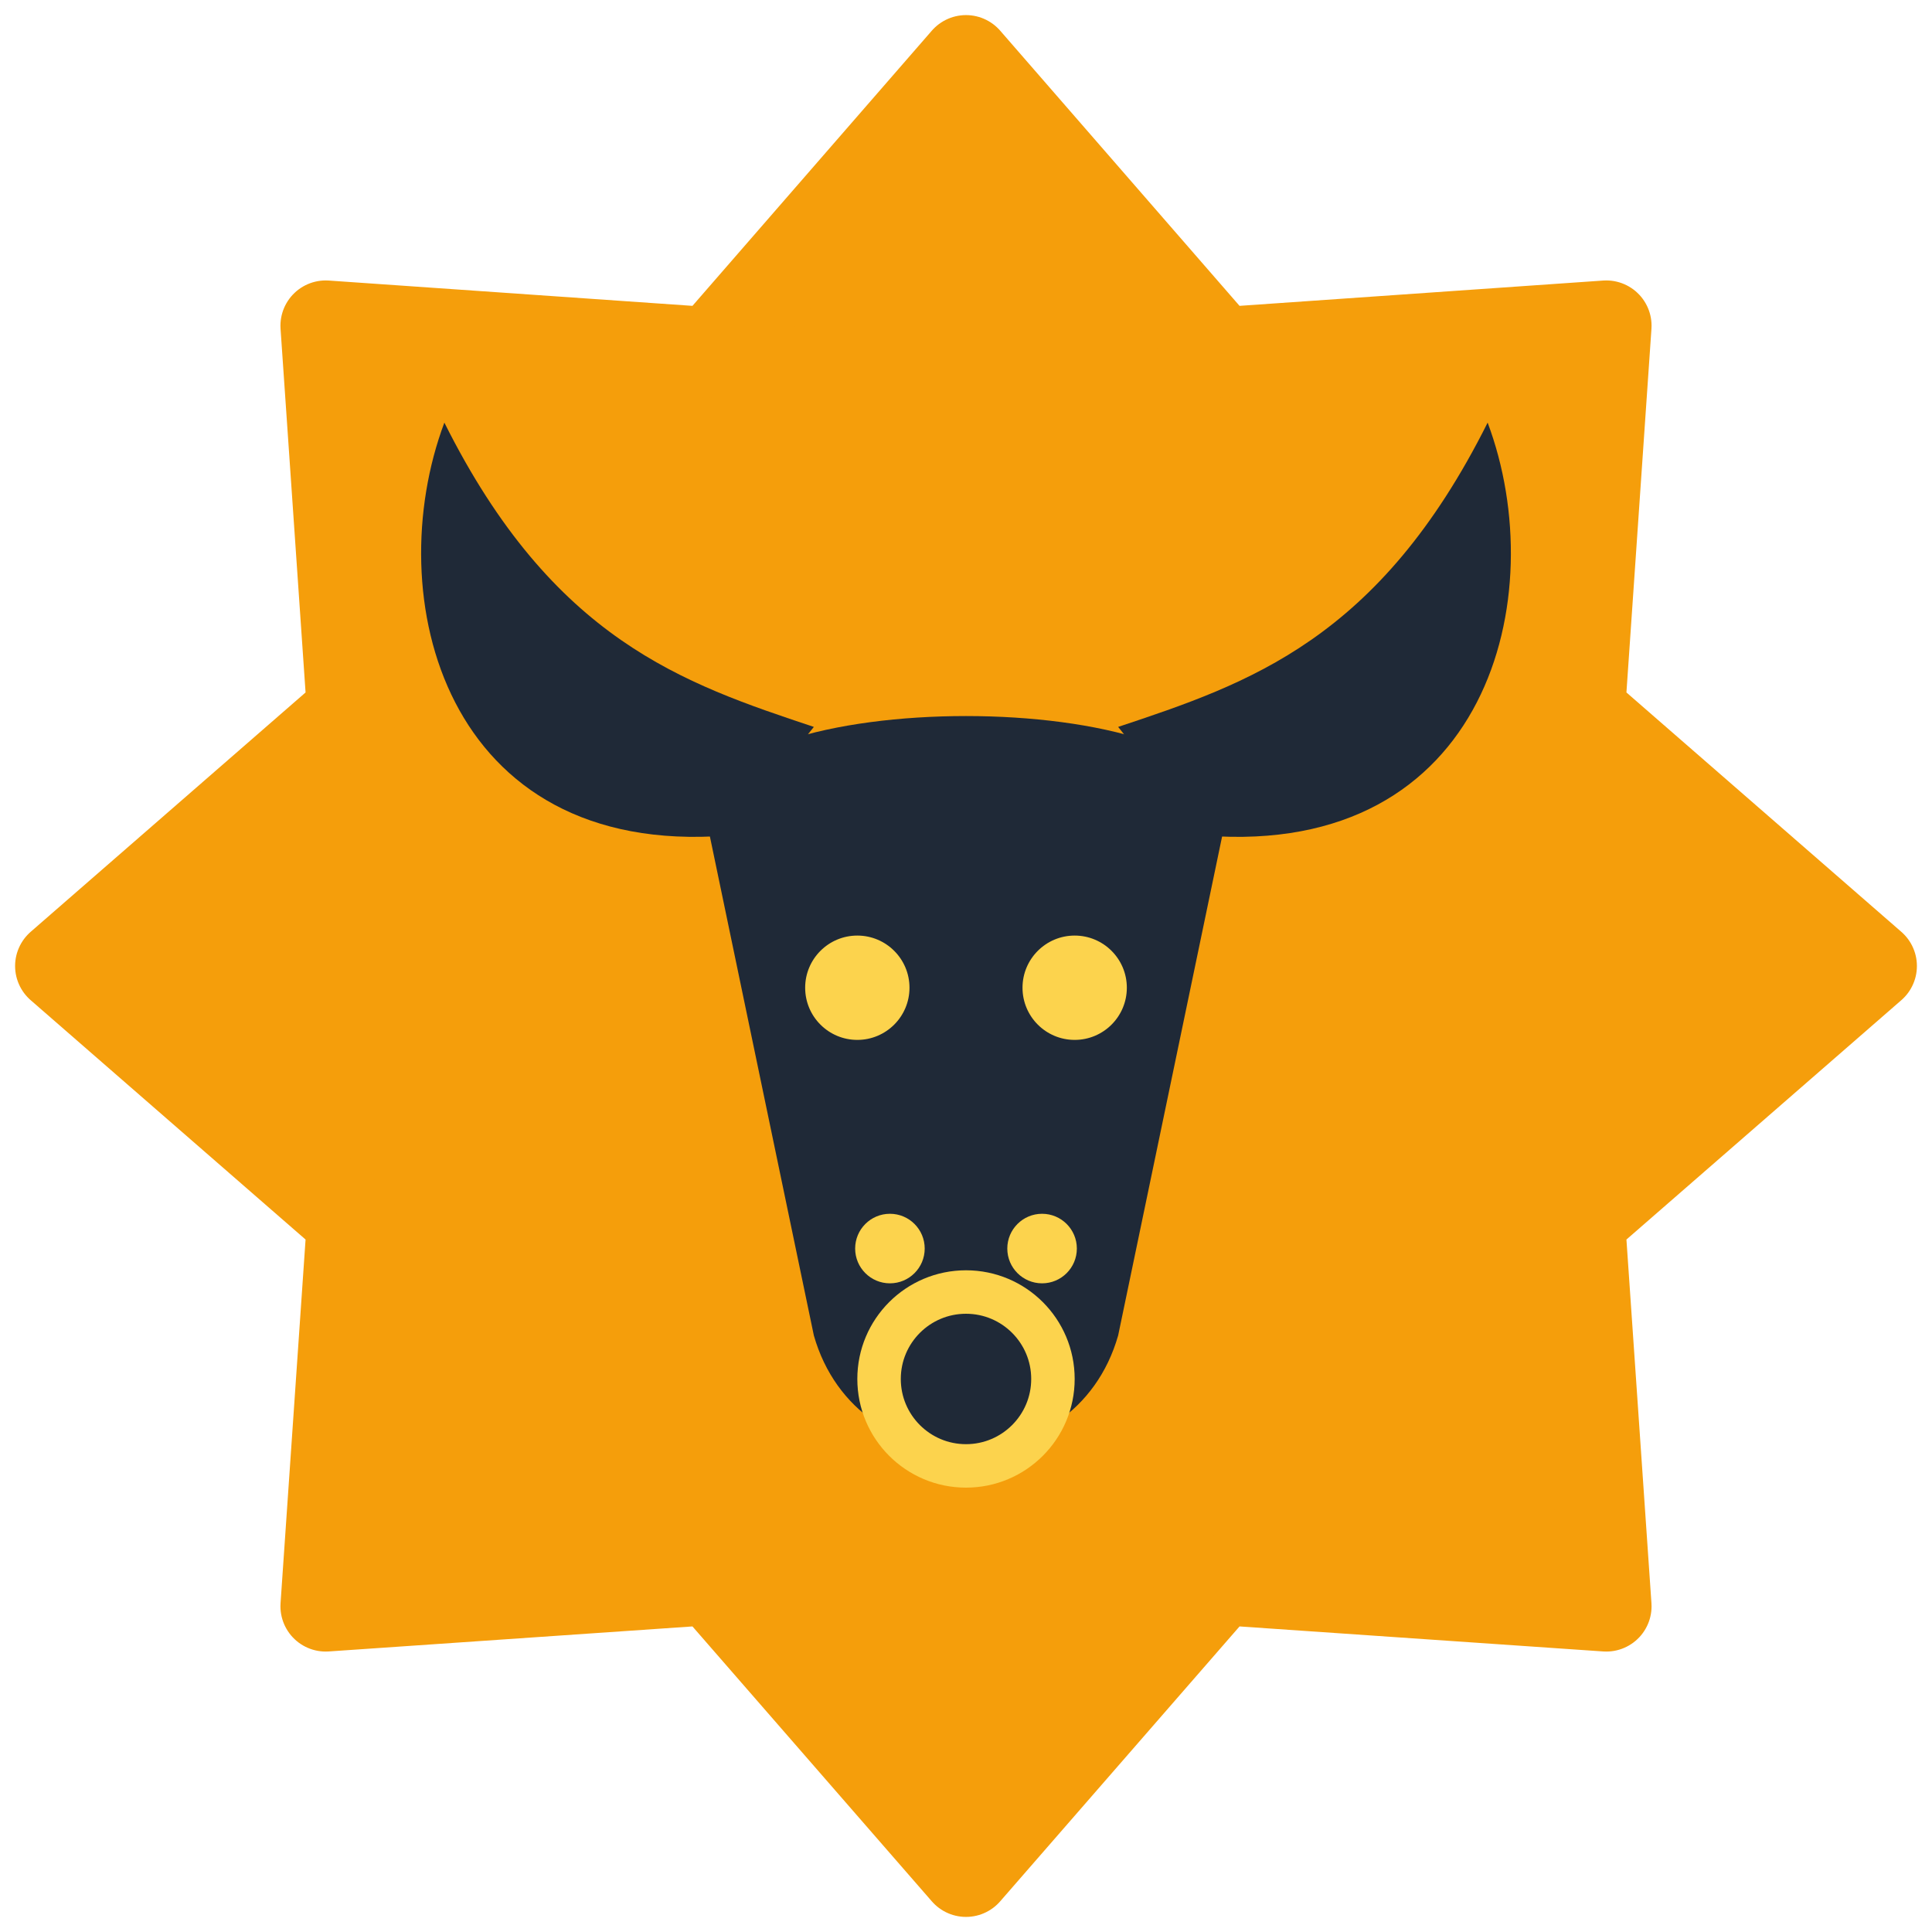
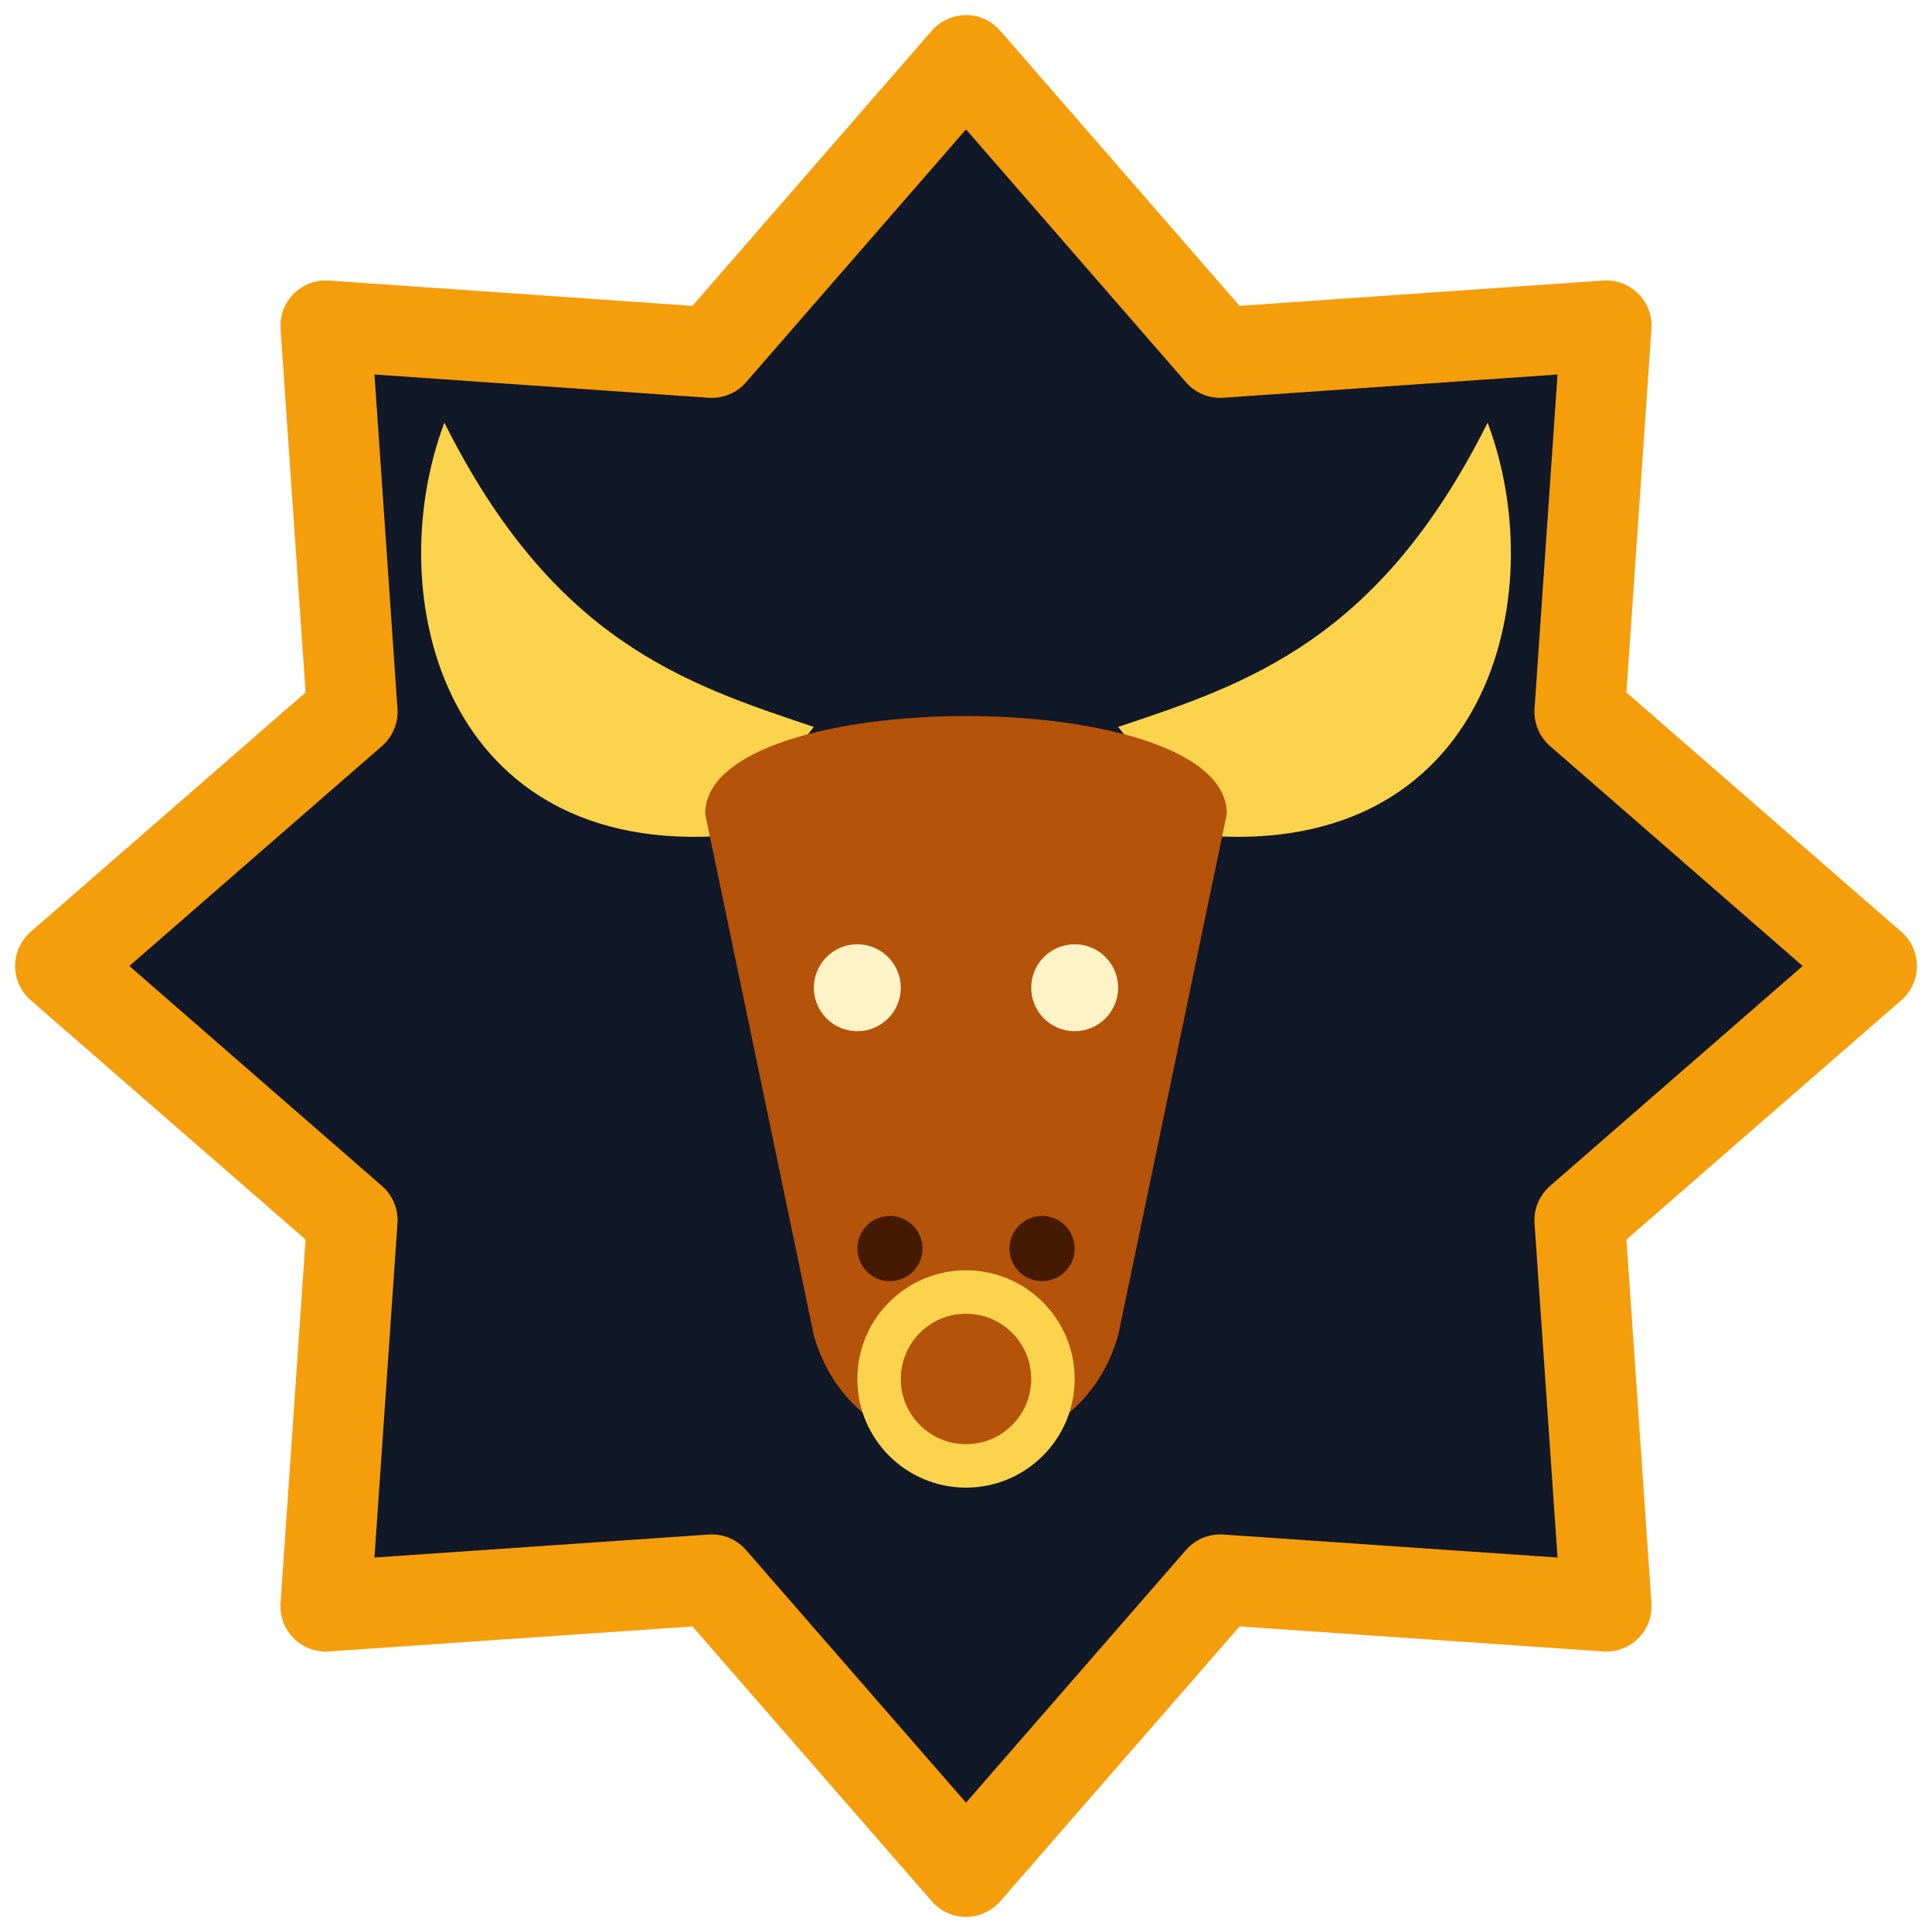
<svg xmlns="http://www.w3.org/2000/svg" viewBox="0 0 64 64">
-   <polygon points="32,2 40.42,11.68 53.21,10.79 52.33,23.58 62,32 52.33,40.42 53.21,53.21 40.42,52.33 32,62 23.58,52.33 10.79,53.21 11.67,40.42 2,32 11.67,23.58 10.79,10.79 23.58,11.68" fill="#F59E0B" stroke="#F59E0B" stroke-width="3" stroke-linejoin="round" />
+   <polygon points="32,2 40.42,11.68 53.21,10.79 52.33,23.58 62,32 52.33,40.42 53.21,53.21 40.42,52.33 32,62 23.58,52.33 10.79,53.21 11.67,40.42 2,32 11.67,23.58 10.79,10.79 23.58,11.68" fill="#111827" stroke="#F59E0B" stroke-width="3" stroke-linejoin="round" />
  <g transform="translate(8.96,8.24) scale(0.72)">
-     <path d="M21 27 C8 28 5 16 8 8 C13 18 19 20 25 22 Z" fill="#1F2937" />
-     <path d="M43 27 C56 28 59 16 56 8 C51 18 45 20 39 22 Z" fill="#1F2937" />
-     <path d="M20 26 C20 20 44 20 44 26 L39 50 C37 57 27 57 25 50 Z" fill="#1F2937" />
-     <circle cx="27" cy="34" r="2.4" fill="#FCD34D" />
-     <circle cx="37" cy="34" r="2.4" fill="#FCD34D" />
-     <circle cx="28.5" cy="46" r="1.6" fill="#FCD34D" />
-     <circle cx="35.5" cy="46" r="1.6" fill="#FCD34D" />
+     <path d="M21 27 C8 28 5 16 8 8 C13 18 19 20 25 22 Z" fill="#FCD34D" />
+     <path d="M43 27 C56 28 59 16 56 8 C51 18 45 20 39 22 Z" fill="#FCD34D" />
+     <path d="M20 26 C20 20 44 20 44 26 L39 50 C37 57 27 57 25 50 Z" fill="#B45309" />
+     <circle cx="27" cy="34" r="2" fill="#FEF3C7" />
+     <circle cx="37" cy="34" r="2" fill="#FEF3C7" />
+     <circle cx="28.5" cy="46" r="1.5" fill="#451A03" />
+     <circle cx="35.5" cy="46" r="1.5" fill="#451A03" />
    <circle cx="32" cy="52" r="4" fill="none" stroke="#FCD34D" stroke-width="2" />
  </g>
</svg>
